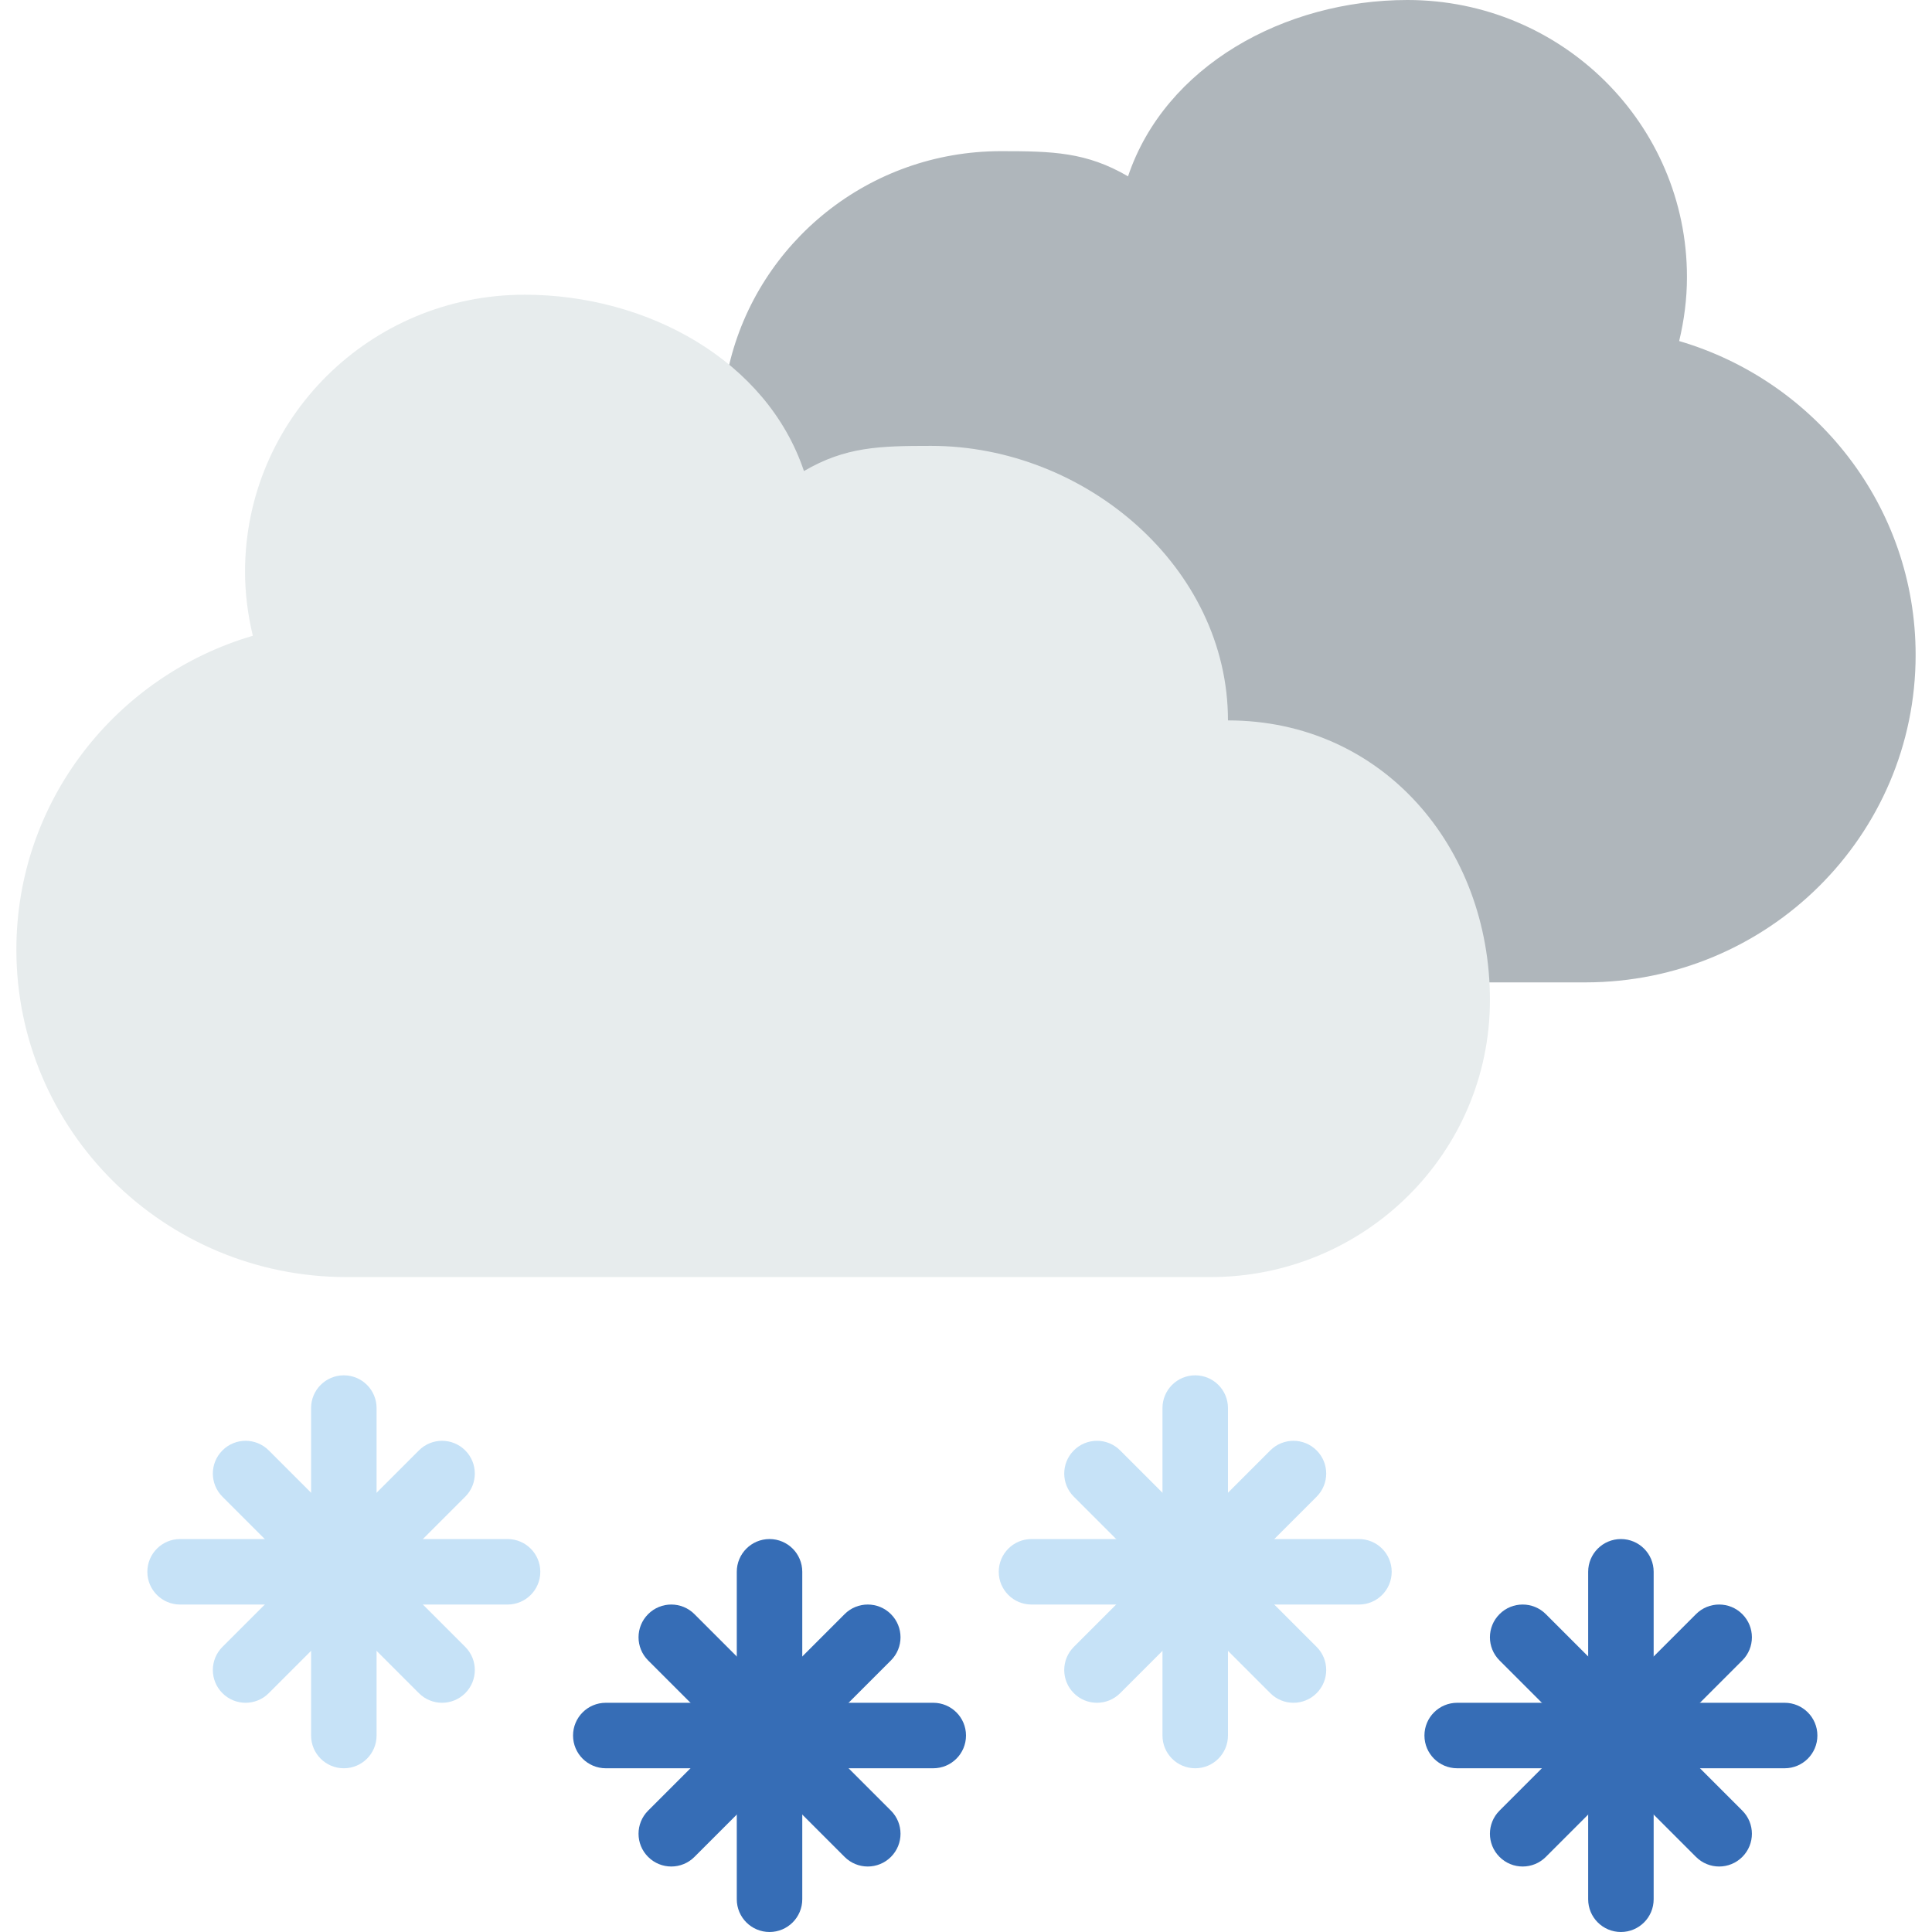
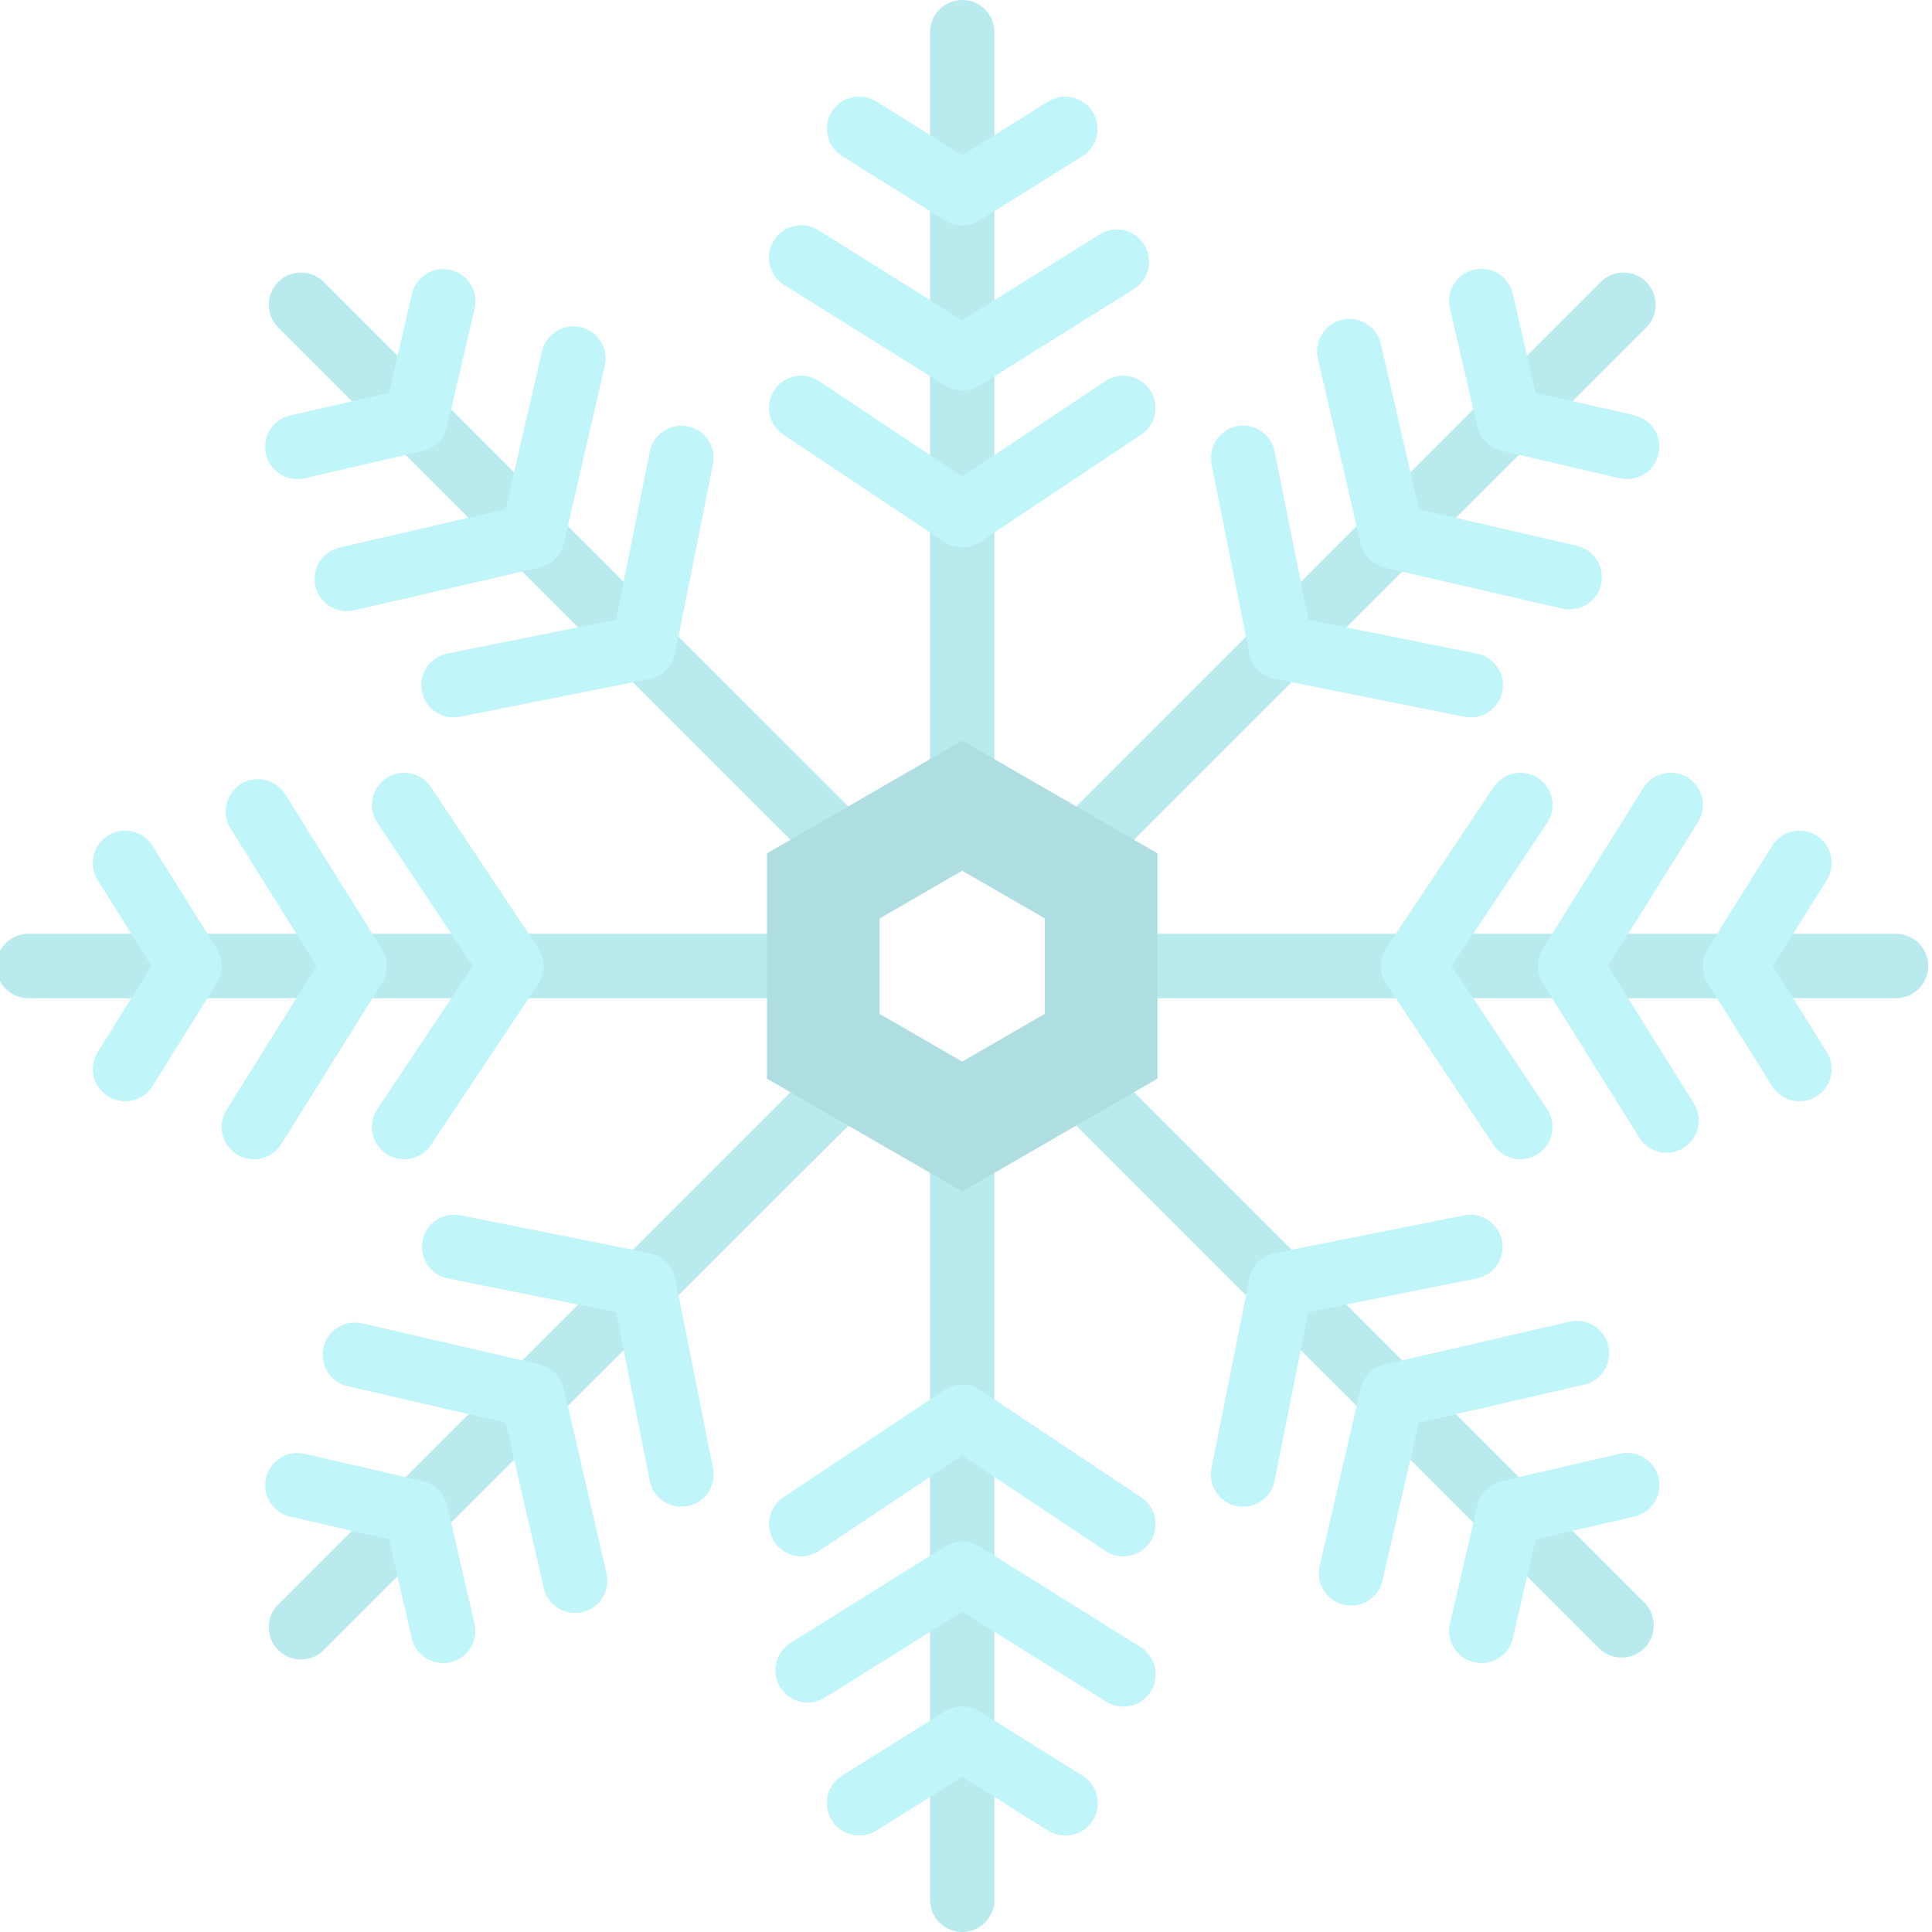
- <svg xmlns="http://www.w3.org/2000/svg" version="1.1" id="Capa_1" x="0px" y="0px" viewBox="0 0 512 512" style="enable-background:new 0 0 512 512;" xml:space="preserve">
-   <path style="fill:#AFB6BB;" d="M444.997,90.381c1.302-5.45,2.065-11.108,2.065-16.957C447.063,32.872,413.904,0,373.005,0  c-32.725,0-64.26,17.556-74.066,46.731c-11.012-6.43-19.959-6.673-33.662-6.673c-35.059,0-64.364,24.177-72.036,56.624  l2.013,163.658h211.413h13.468c48.336,0,87.526-38.851,87.526-86.78C507.661,134.205,481.211,101.012,444.997,90.381z" />
-   <path style="fill:#E7ECED;" d="M67.003,168.483c-1.302-5.45-2.065-11.108-2.065-16.957c0-40.552,33.159-73.424,74.058-73.424  c32.716,0,64.26,17.556,74.058,46.731c11.012-6.43,19.959-6.673,33.662-6.673c40.917-0.009,78.709,32.204,78.709,72.756  c40.908,0,69.424,33.54,69.424,74.092s-33.159,73.433-74.058,73.433h-20.202H105.333H91.865c-48.336,0-87.526-38.851-87.526-86.78  C4.339,212.306,30.781,179.113,67.003,168.483z" />
-   <g>
-     <path style="fill:#C6E2F7;" d="M91.119,468.61c-4.79,0-8.678-3.879-8.678-8.678v-86.78c0-4.799,3.888-8.678,8.678-8.678   s8.678,3.879,8.678,8.678v86.78C99.797,464.731,95.909,468.61,91.119,468.61z" />
-     <path style="fill:#C6E2F7;" d="M134.508,425.22h-86.78c-4.79,0-8.678-3.879-8.678-8.678c0-4.799,3.888-8.678,8.678-8.678h86.78   c4.79,0,8.678,3.879,8.678,8.678C143.186,421.341,139.299,425.22,134.508,425.22z" />
-     <path style="fill:#C6E2F7;" d="M65.085,451.254c-2.222,0-4.443-0.85-6.135-2.543c-3.393-3.393-3.393-8.878,0-12.271l52.068-52.068   c3.384-3.393,8.886-3.393,12.271,0c3.393,3.393,3.393,8.878,0,12.271L71.22,448.712C69.528,450.404,67.306,451.254,65.085,451.254z   " />
-     <path style="fill:#C6E2F7;" d="M117.153,451.254c-2.222,0-4.443-0.85-6.135-2.543l-52.068-52.068   c-3.393-3.393-3.393-8.878,0-12.271c3.384-3.393,8.886-3.393,12.271,0l52.068,52.068c3.393,3.393,3.393,8.878,0,12.271   C121.596,450.404,119.374,451.254,117.153,451.254z" />
+ <svg xmlns="http://www.w3.org/2000/svg" height="511pt" viewBox="1 1 512 511" width="511pt">
+   <path d="m256 .5c-4.711 0-8.535 3.82-8.535 8.531v204.801c0 4.715 3.824 8.535 8.535 8.535s8.535-3.82 8.535-8.535v-204.801c0-4.711-3.824-8.531-8.535-8.531zm0 0" fill="#b8eaee" />
+   <path d="m87.039 75.484c-3.191-3.469-8.59-3.691-12.055-.5-3.469 3.191-3.691 8.59-.5 12.055.156.176.324.34.5.5l148.844 148.863c3.336 3.336 8.742 3.336 12.078 0 3.332-3.332 3.332-8.738 0-12.074zm0 0" fill="#b8eaee" />
+   <path d="m230.398 256.5c0-4.711-3.82-8.535-8.531-8.535h-213.332c-4.715 0-8.535 3.824-8.535 8.535s3.82 8.531 8.535 8.531h213.332c4.711 0 8.531-3.82 8.531-8.531zm0 0" fill="#b8eaee" />
+   <path d="m222.762 277.664-147.777 147.797c-3.469 3.191-3.691 8.59-.5 12.055 3.191 3.469 8.59 3.691 12.055.5.176-.156.34-.324.5-.5l147.797-147.734c3.336-3.336 3.336-8.742 0-12.074-3.332-3.336-8.738-3.336-12.074 0zm0 0" fill="#b8eaee" />
+   <path d="m256 290.633c-4.711 0-8.535 3.82-8.535 8.535v204.797c0 4.715 3.824 8.535 8.535 8.535s8.535-3.82 8.535-8.535v-204.797c0-4.715-3.824-8.535-8.535-8.535zm0 0" fill="#b8eaee" />
+   <path d="m288.172 276.598c-3.336-3.336-8.742-3.336-12.074 0-3.336 3.332-3.336 8.738 0 12.074l148.863 148.848c3.465 3.191 8.863 2.965 12.055-.5 3.008-3.266 3.008-8.293 0-11.559zm0 0" fill="#b8eaee" />
+   <path d="m503.465 247.965h-204.797c-4.715 0-8.535 3.824-8.535 8.535s3.82 8.531 8.535 8.531h204.797c4.715 0 8.535-3.82 8.535-8.531s-3.82-8.535-8.535-8.535zm0 0" fill="#b8eaee" />
+   <path d="m280.535 240.5c2.262 0 4.43-.898 6.031-2.5l150.449-150.461c3.469-3.191 3.691-8.59.5-12.055-3.191-3.469-8.59-3.691-12.055-.5-.176.16-.34.324-.5.5l-150.461 150.449c-3.332 3.332-3.332 8.734.004 12.066 1.598 1.602 3.766 2.5 6.031 2.5zm0 0" fill="#b8eaee" />
+   <path d="m256 196.766-51.73 29.867v59.734l51.73 29.867 51.73-29.867v-59.734zm21.863 72.422-21.863 12.648-21.895-12.648v-25.293l21.895-12.645 21.906 12.645zm0 0" fill="#aedee2" />
+   <g fill="#c0f5f9">
+     <path d="m256 145.566c-1.688 0-3.332-.496-4.734-1.434l-42.668-28.441c-3.922-2.613-4.984-7.914-2.367-11.84 2.613-3.922 7.914-4.984 11.84-2.367l37.93 25.309 37.93-25.293c3.926-2.613 9.227-1.555 11.84 2.367 2.617 3.926 1.559 9.227-2.367 11.84l-42.664 28.441c-1.406.93-3.055 1.422-4.738 1.418zm0 0" />
+     <path d="m256 103.965c-1.598 0-3.168-.449-4.523-1.297l-42.668-26.664c-4.004-2.5-5.227-7.77-2.73-11.777 2.5-4.004 7.773-5.227 11.777-2.73l38.145 23.875 36.438-22.773c4.004-2.5 9.277-1.277 11.777 2.73 2.496 4.004 1.273 9.277-2.734 11.777l-40.957 25.598c-1.359.836-2.926 1.273-4.523 1.262zm0 0" />
+     <path d="m256 60.234c-1.598 0-3.168-.449-4.523-1.297l-27.305-17.066c-4.008-2.5-5.23-7.773-2.73-11.777 2.496-4.008 7.77-5.23 11.773-2.73l22.785 14.277 22.785-14.242c4.004-2.5 9.277-1.277 11.773 2.73 2.5 4.004 1.277 9.277-2.73 11.773l-27.305 17.066c-1.359.836-2.926 1.273-4.523 1.266zm0 0" />
+     <path d="m121.234 190.613c-4.715.031-8.559-3.766-8.586-8.48-.027-4.094 2.859-7.629 6.879-8.422l44.707-8.945 8.992-44.695c.988-4.609 5.527-7.543 10.137-6.551 4.512.969 7.438 5.355 6.598 9.895l-10.07 50.312c-.676 3.375-3.312 6.016-6.691 6.691l-50.32 10.027c-.543.105-1.094.164-1.645.168zm0 0" />
+     <path d="m93.074 162.453c-4.715.098-8.609-3.648-8.703-8.359-.086-4.109 2.773-7.691 6.801-8.527l43.816-10.109 9.66-41.867c1.059-4.59 5.641-7.457 10.23-6.398 4.594 1.059 7.461 5.637 6.402 10.23l-10.855 47.07c-.734 3.184-3.219 5.668-6.398 6.398l-49.027 11.316c-.629.152-1.277.234-1.926.246zm0 0" />
+     <path d="m79.805 127.461c-4.715.008-8.543-3.809-8.551-8.52-.008-3.988 2.75-7.449 6.637-8.336l26.215-6 6.043-26.18c1.062-4.594 5.648-7.457 10.246-6.395 4.594 1.062 7.457 5.648 6.395 10.242l-7.324 31.328c-.73 3.18-3.215 5.668-6.398 6.398l-31.375 7.246c-.621.141-1.254.211-1.887.215zm0 0" />
+     <path d="m108.082 307.699c-4.711-.004-8.527-3.828-8.523-8.539 0-1.684.5-3.328 1.434-4.73l25.301-37.93-25.285-37.93c-2.613-3.922-1.555-9.223 2.363-11.836 3.922-2.617 9.223-1.559 11.836 2.363l28.441 42.668c1.914 2.867 1.914 6.602 0 9.469l-28.441 42.668c-1.586 2.379-4.262 3.805-7.125 3.797zm0 0" />
+     <path d="m68.266 307.699c-4.711-.004-8.527-3.828-8.523-8.539 0-1.598.449-3.164 1.297-4.516l23.824-38.145-22.766-36.438c-2.5-4.004-1.277-9.277 2.73-11.777 4.004-2.496 9.277-1.273 11.777 2.73l25.598 40.961c1.73 2.77 1.73 6.277 0 9.047l-26.668 42.668c-1.562 2.504-4.312 4.02-7.27 4.008zm0 0" />
+     <path d="m34.133 292.34c-4.711-.004-8.527-3.828-8.523-8.543 0-1.594.449-3.16 1.297-4.512l14.223-22.785-14.23-22.785c-2.5-4.004-1.277-9.277 2.73-11.773 4.004-2.5 9.277-1.277 11.773 2.73l17.07 27.305c1.727 2.77 1.727 6.277 0 9.047l-17.07 27.305c-1.566 2.508-4.316 4.023-7.27 4.012zm0 0" />
+     <path d="m181.57 399.793c-4.051-.004-7.543-2.859-8.352-6.828l-8.945-44.73-44.703-8.961c-4.609-.992-7.543-5.527-6.551-10.137.969-4.512 5.355-7.438 9.895-6.598l50.312 10.07c3.375.676 6.016 3.312 6.691 6.691l10.035 50.32c.922 4.617-2.074 9.109-6.691 10.035-.559.102-1.121.148-1.691.137zm0 0" />
+     <path d="m153.422 427.953c-3.973-.004-7.418-2.746-8.312-6.613l-10.121-43.828-41.863-9.668c-4.594-1.059-7.457-5.641-6.402-10.23 1.059-4.594 5.641-7.461 10.234-6.402l47.07 10.863c3.18.734 5.664 3.219 6.398 6.398l11.316 49.027c1.062 4.59-1.801 9.172-6.391 10.234-.004.004-.008.004-.012.004-.629.141-1.273.215-1.918.215zm0 0" />
+     <path d="m118.418 441.223c-3.969-.004-7.414-2.738-8.312-6.605l-6-26.18-26.215-6.016c-4.594-1.059-7.461-5.645-6.402-10.238 1.059-4.594 5.641-7.461 10.234-6.402l31.379 7.25c3.18.734 5.664 3.219 6.398 6.402l7.246 31.367c1.062 4.594-1.801 9.176-6.391 10.238-.004 0-.008 0-.012.004-.633.129-1.277.188-1.926.18zm0 0" />
+     <path d="m298.668 412.941c-1.684 0-3.328-.496-4.73-1.426l-37.938-25.309-37.93 25.293c-3.926 2.613-9.227 1.555-11.84-2.367-2.617-3.926-1.559-9.227 2.367-11.84l42.664-28.441c2.871-1.914 6.605-1.914 9.473 0l42.668 28.441c3.93 2.598 5.008 7.895 2.41 11.824-1.586 2.395-4.273 3.832-7.145 3.824zm0 0" />
+     <path d="m298.668 452.766c-1.598 0-3.16-.449-4.516-1.297l-38.152-23.84-36.438 22.773c-4.004 2.5-9.277 1.277-11.777-2.73-2.496-4.004-1.273-9.277 2.734-11.777l40.957-25.598c2.77-1.73 6.277-1.73 9.047 0l42.668 26.668c4.016 2.465 5.27 7.719 2.801 11.734-1.562 2.543-4.34 4.086-7.324 4.066zm0 0" />
+     <path d="m283.309 486.898c-1.598 0-3.164-.449-4.516-1.297l-22.793-14.242-22.785 14.242c-4.004 2.5-9.277 1.277-11.773-2.73-2.5-4.004-1.277-9.277 2.73-11.773l27.305-17.07c2.77-1.727 6.277-1.727 9.047 0l27.305 17.07c4.016 2.465 5.273 7.719 2.805 11.734-1.562 2.547-4.34 4.086-7.324 4.066zm0 0" />
+     <path d="m330.43 399.793c-.574 0-1.148-.055-1.707-.172-4.594-.934-7.574-5.402-6.676-10l10.062-50.348c.676-3.375 3.312-6.016 6.691-6.691l50.32-10.027c4.633-.855 9.086 2.207 9.941 6.84.84 4.539-2.082 8.926-6.598 9.895l-44.738 8.945-8.953 44.695c-.797 3.98-4.285 6.852-8.344 6.863zm0 0" />
+     <path d="m359.039 425.988c-.645 0-1.289-.07-1.918-.211-4.594-1.059-7.461-5.637-6.402-10.23 0-.004 0-.008 0-.012l10.855-47.07c.734-3.18 3.219-5.664 6.398-6.398l49.027-11.316c4.605-1.059 9.199 1.82 10.254 6.426 1.059 4.605-1.816 9.199-6.426 10.258l-43.816 10.113-9.66 41.863c-.906 3.855-4.352 6.582-8.312 6.578zm0 0" />
+     <path d="m393.582 441.223c-.648 0-1.293-.074-1.926-.215-4.594-1.059-7.461-5.637-6.402-10.23 0-.004 0-.008 0-.008l7.281-31.371c.73-3.18 3.215-5.668 6.398-6.398l31.379-7.246c4.594-1.059 9.176 1.809 10.234 6.406 1.059 4.594-1.809 9.176-6.406 10.234l-26.172 6.043-6.051 26.18c-.898 3.875-4.355 6.613-8.336 6.605zm0 0" />
+     <path d="m403.918 307.699c-2.855.004-5.523-1.422-7.109-3.797l-28.441-42.668c-1.914-2.867-1.914-6.602 0-9.469l28.441-42.668c2.617-3.922 7.914-4.98 11.836-2.363 3.922 2.613 4.98 7.914 2.363 11.836l-25.301 37.93 25.285 37.93c2.613 3.922 1.559 9.219-2.363 11.836-1.395.93-3.035 1.43-4.711 1.434zm0 0" />
+     <path d="m442.676 305.992c-2.945.004-5.684-1.512-7.246-4.012l-25.598-40.957c-1.73-2.77-1.73-6.281 0-9.047l26.664-42.668c2.5-4.004 7.77-5.227 11.777-2.73 4.008 2.5 5.227 7.773 2.73 11.777l-23.867 38.145 22.766 36.438c2.5 3.996 1.285 9.262-2.711 11.758-1.355.848-2.918 1.297-4.516 1.297zm0 0" />
+     <path d="m477.867 292.34c-2.945.004-5.684-1.512-7.246-4.012l-17.066-27.305c-1.73-2.77-1.73-6.281 0-9.047l17.066-27.305c2.5-4.008 7.77-5.23 11.777-2.73 4.004 2.496 5.227 7.77 2.73 11.773l-14.258 22.785 14.23 22.785c2.5 3.996 1.285 9.262-2.711 11.758-1.355.848-2.926 1.297-4.523 1.297zm0 0" />
+     <path d="m390.766 190.613c-.57 0-1.145-.059-1.707-.168l-50.285-10.055c-3.375-.676-6.016-3.312-6.691-6.691l-10.035-50.32c-.855-4.633 2.207-9.086 6.84-9.941 4.539-.84 8.926 2.082 9.895 6.598l8.945 44.699 44.703 8.992c4.625.914 7.633 5.402 6.719 10.027-.797 4.016-4.332 6.902-8.426 6.879zm0 0" />
+     <path d="m416.965 162c-.648.004-1.289-.07-1.922-.211l-47.07-10.863c-3.18-.734-5.664-3.219-6.398-6.398l-11.316-49.027c-1.059-4.602 1.812-9.195 6.418-10.254 4.605-1.062 9.199 1.812 10.258 6.414l10.121 43.828 41.863 9.668c4.59 1.066 7.445 5.656 6.379 10.246-.898 3.855-4.332 6.59-8.289 6.602zm0 0" />
+     <path d="m432.195 127.461c-.645 0-1.289-.074-1.918-.215l-31.379-7.281c-3.18-.73-5.668-3.215-6.398-6.398l-7.246-31.367c-1.062-4.598 1.801-9.184 6.395-10.246 4.598-1.062 9.184 1.801 10.246 6.395l6.043 26.184 26.172 6.039c4.594 1.047 7.469 5.621 6.422 10.219-.887 3.887-4.348 6.645-8.336 6.637zm0 0" />
+     <path d="m283.309 486.898c-1.598 0-3.164-.449-4.516-1.297l-22.793-14.242-22.785 14.242c-4.004 2.5-9.277 1.277-11.773-2.73-2.5-4.004-1.277-9.277 2.73-11.773l27.305-17.07c2.77-1.727 6.277-1.727 9.047 0l27.305 17.07c4.016 2.465 5.273 7.719 2.805 11.734-1.562 2.547-4.34 4.086-7.324 4.066zm0 0" />
  </g>
-   <g>
-     <path style="fill:#366DB6;" d="M203.932,512c-4.79,0-8.678-3.879-8.678-8.678v-86.78c0-4.799,3.888-8.678,8.678-8.678   s8.678,3.879,8.678,8.678v86.78C212.61,508.121,208.722,512,203.932,512z" />
-     <path style="fill:#366DB6;" d="M247.322,468.61h-86.78c-4.79,0-8.678-3.879-8.678-8.678c0-4.799,3.888-8.678,8.678-8.678h86.78   c4.79,0,8.678,3.879,8.678,8.678C256,464.731,252.112,468.61,247.322,468.61z" />
-     <path style="fill:#366DB6;" d="M177.898,494.644c-2.222,0-4.443-0.85-6.135-2.543c-3.393-3.393-3.393-8.878,0-12.271l52.068-52.068   c3.384-3.393,8.886-3.393,12.271,0c3.393,3.393,3.393,8.878,0,12.271l-52.068,52.068   C182.341,493.794,180.12,494.644,177.898,494.644z" />
-     <path style="fill:#366DB6;" d="M229.966,494.644c-2.222,0-4.443-0.85-6.135-2.543l-52.068-52.068   c-3.393-3.393-3.393-8.878,0-12.271c3.384-3.393,8.886-3.393,12.271,0l52.068,52.068c3.393,3.393,3.393,8.878,0,12.271   C234.409,493.794,232.188,494.644,229.966,494.644z" />
-     <path style="fill:#366DB6;" d="M429.559,512c-4.79,0-8.678-3.879-8.678-8.678v-86.78c0-4.799,3.888-8.678,8.678-8.678   s8.678,3.879,8.678,8.678v86.78C438.237,508.121,434.35,512,429.559,512z" />
-     <path style="fill:#366DB6;" d="M472.949,468.61h-86.78c-4.79,0-8.678-3.879-8.678-8.678c0-4.799,3.888-8.678,8.678-8.678h86.78   c4.79,0,8.678,3.879,8.678,8.678C481.627,464.731,477.739,468.61,472.949,468.61z" />
-     <path style="fill:#366DB6;" d="M403.525,494.644c-2.222,0-4.443-0.85-6.135-2.543c-3.393-3.393-3.393-8.878,0-12.271l52.068-52.068   c3.384-3.393,8.886-3.393,12.271,0c3.393,3.393,3.393,8.878,0,12.271l-52.068,52.068   C407.969,493.794,405.747,494.644,403.525,494.644z" />
-     <path style="fill:#366DB6;" d="M455.593,494.644c-2.222,0-4.443-0.85-6.135-2.543l-52.068-52.068   c-3.393-3.393-3.393-8.878,0-12.271c3.384-3.393,8.886-3.393,12.271,0l52.068,52.068c3.393,3.393,3.393,8.878,0,12.271   C460.036,493.794,457.815,494.644,455.593,494.644z" />
-   </g>
-   <g>
-     <path style="fill:#C6E2F7;" d="M316.746,468.61c-4.79,0-8.678-3.879-8.678-8.678v-86.78c0-4.799,3.888-8.678,8.678-8.678   s8.678,3.879,8.678,8.678v86.78C325.424,464.731,321.536,468.61,316.746,468.61z" />
-     <path style="fill:#C6E2F7;" d="M360.136,425.22h-86.78c-4.79,0-8.678-3.879-8.678-8.678c0-4.799,3.888-8.678,8.678-8.678h86.78   c4.79,0,8.678,3.879,8.678,8.678C368.814,421.341,364.926,425.22,360.136,425.22z" />
-     <path style="fill:#C6E2F7;" d="M290.712,451.254c-2.222,0-4.443-0.85-6.135-2.543c-3.393-3.393-3.393-8.878,0-12.271l52.068-52.068   c3.384-3.393,8.886-3.393,12.271,0c3.393,3.393,3.393,8.878,0,12.271l-52.068,52.068   C295.155,450.404,292.933,451.254,290.712,451.254z" />
-     <path style="fill:#C6E2F7;" d="M342.78,451.254c-2.222,0-4.443-0.85-6.135-2.543l-52.068-52.068c-3.393-3.393-3.393-8.878,0-12.271   c3.384-3.393,8.886-3.393,12.271,0l52.068,52.068c3.393,3.393,3.393,8.878,0,12.271   C347.223,450.404,345.001,451.254,342.78,451.254z" />
-   </g>
-   <g>
- </g>
-   <g>
- </g>
-   <g>
- </g>
-   <g>
- </g>
-   <g>
- </g>
-   <g>
- </g>
-   <g>
- </g>
-   <g>
- </g>
-   <g>
- </g>
-   <g>
- </g>
-   <g>
- </g>
-   <g>
- </g>
-   <g>
- </g>
-   <g>
- </g>
-   <g>
- </g>
</svg>
